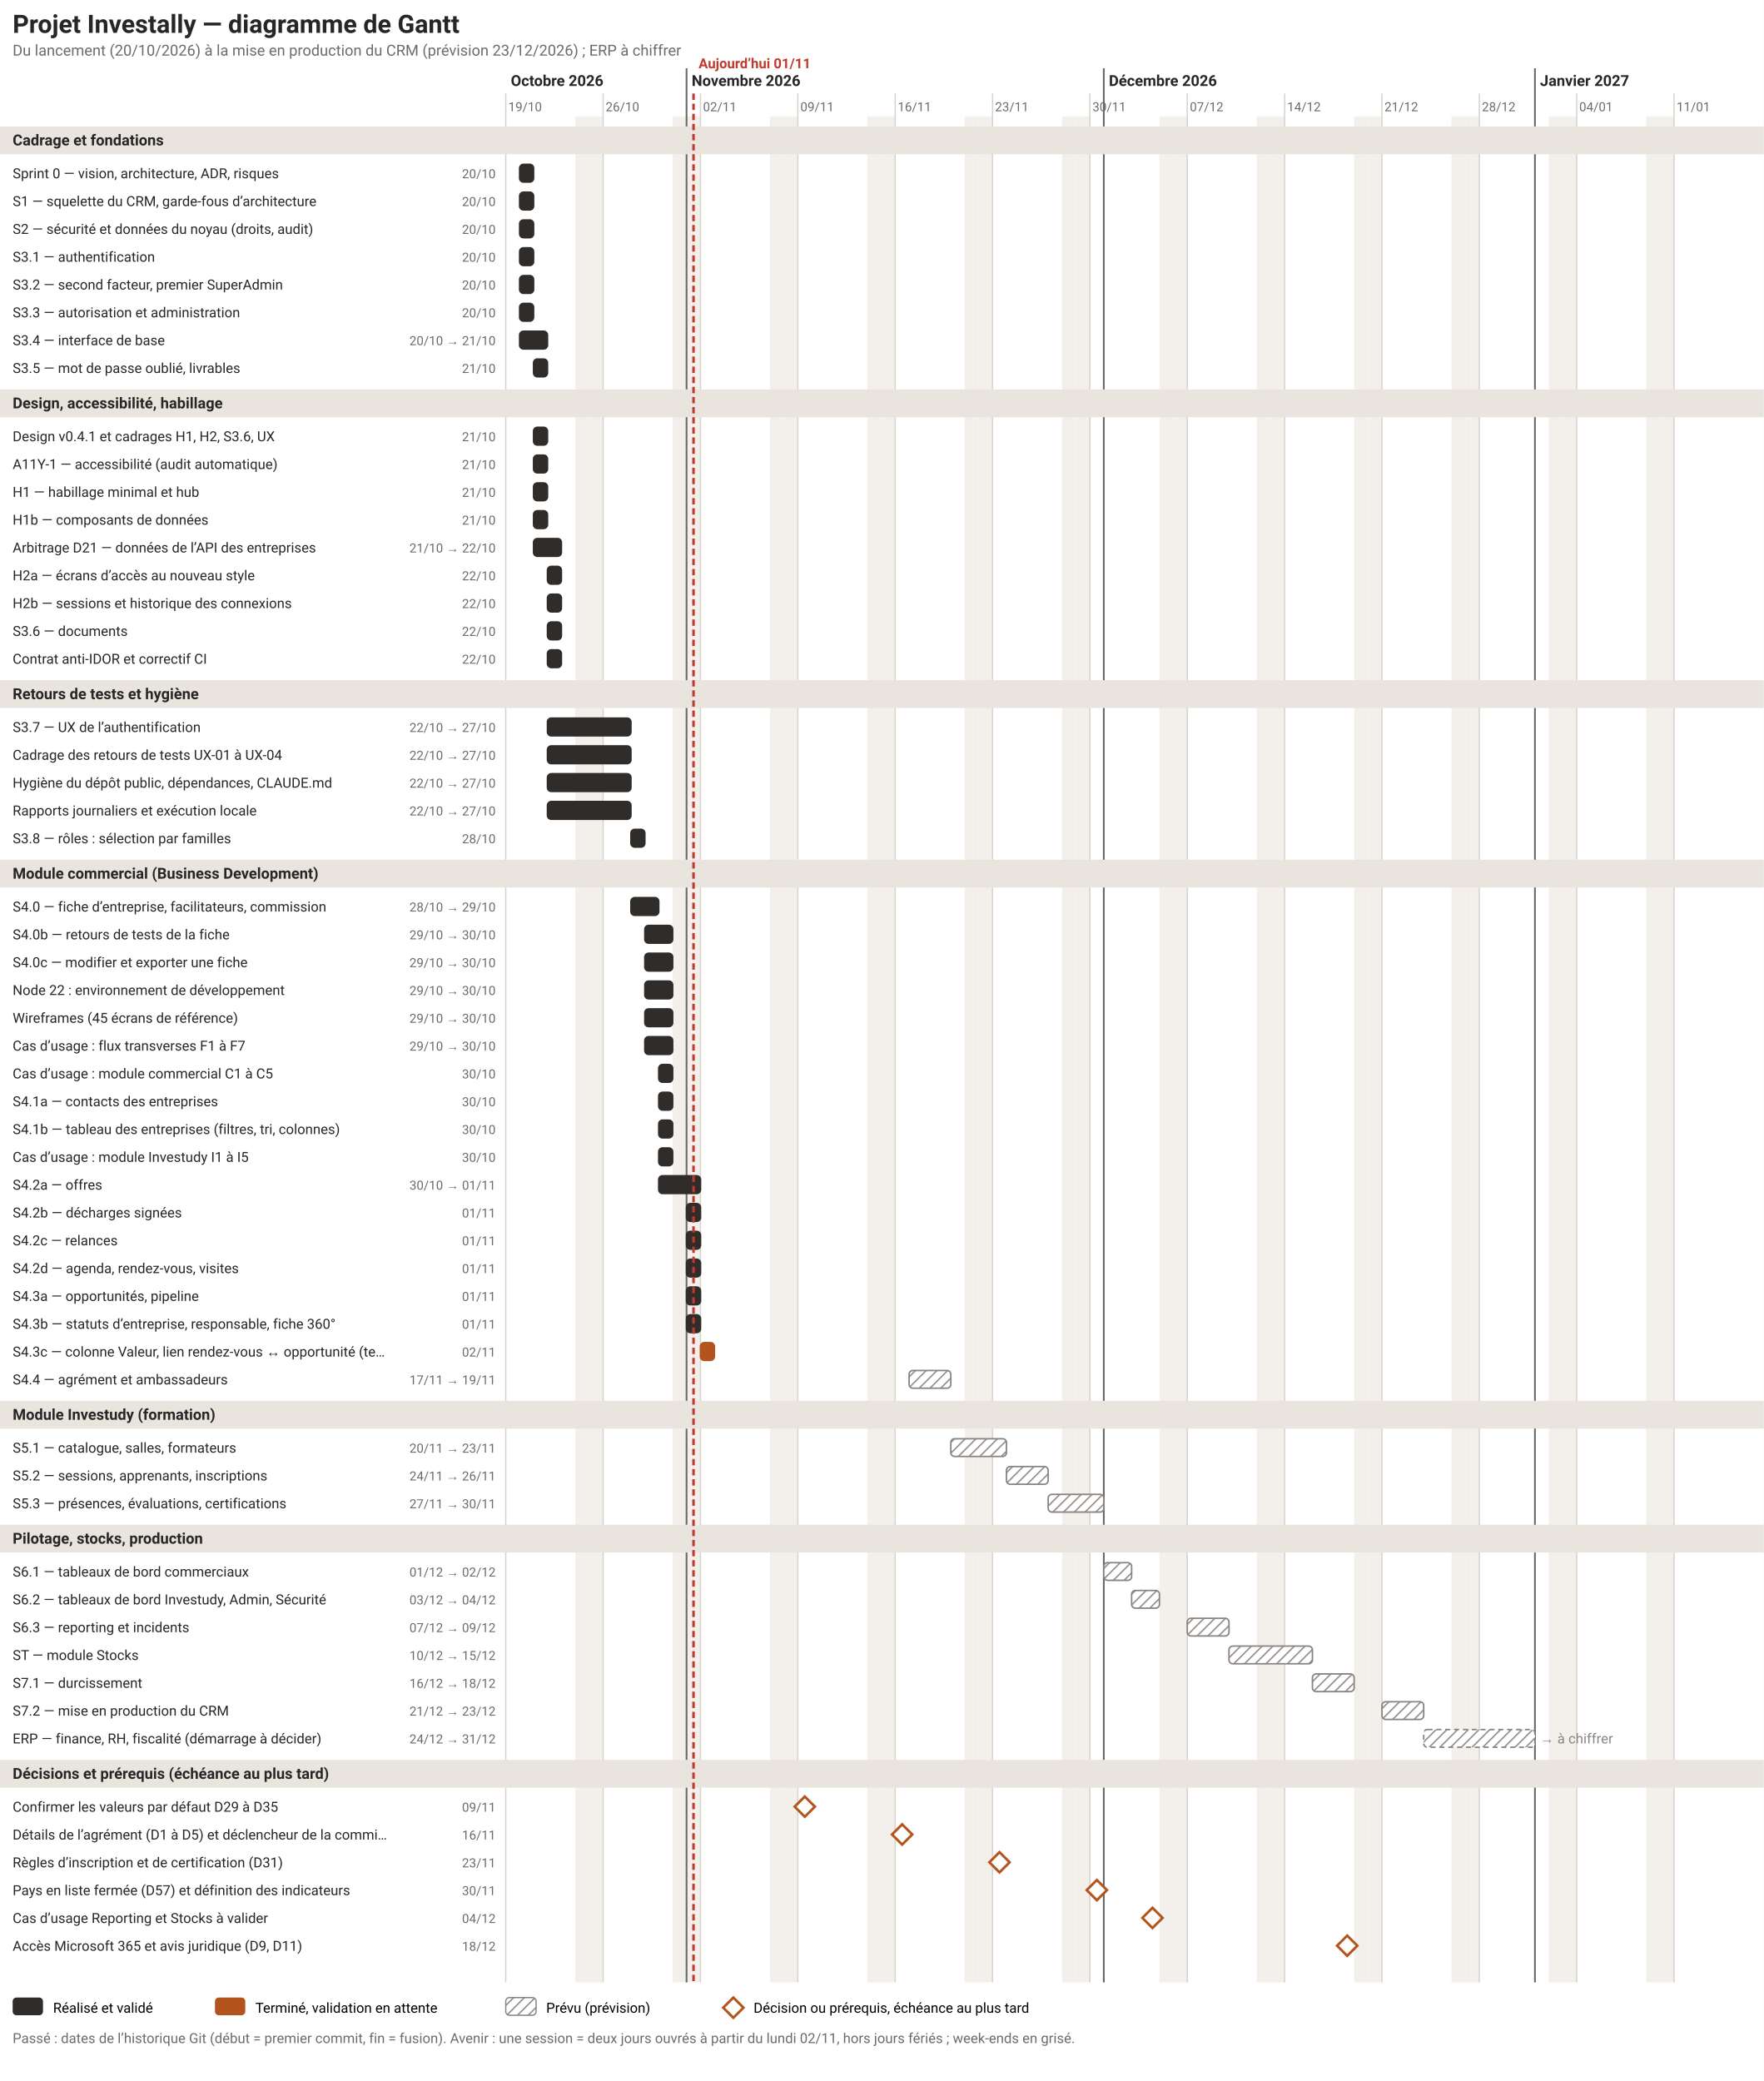
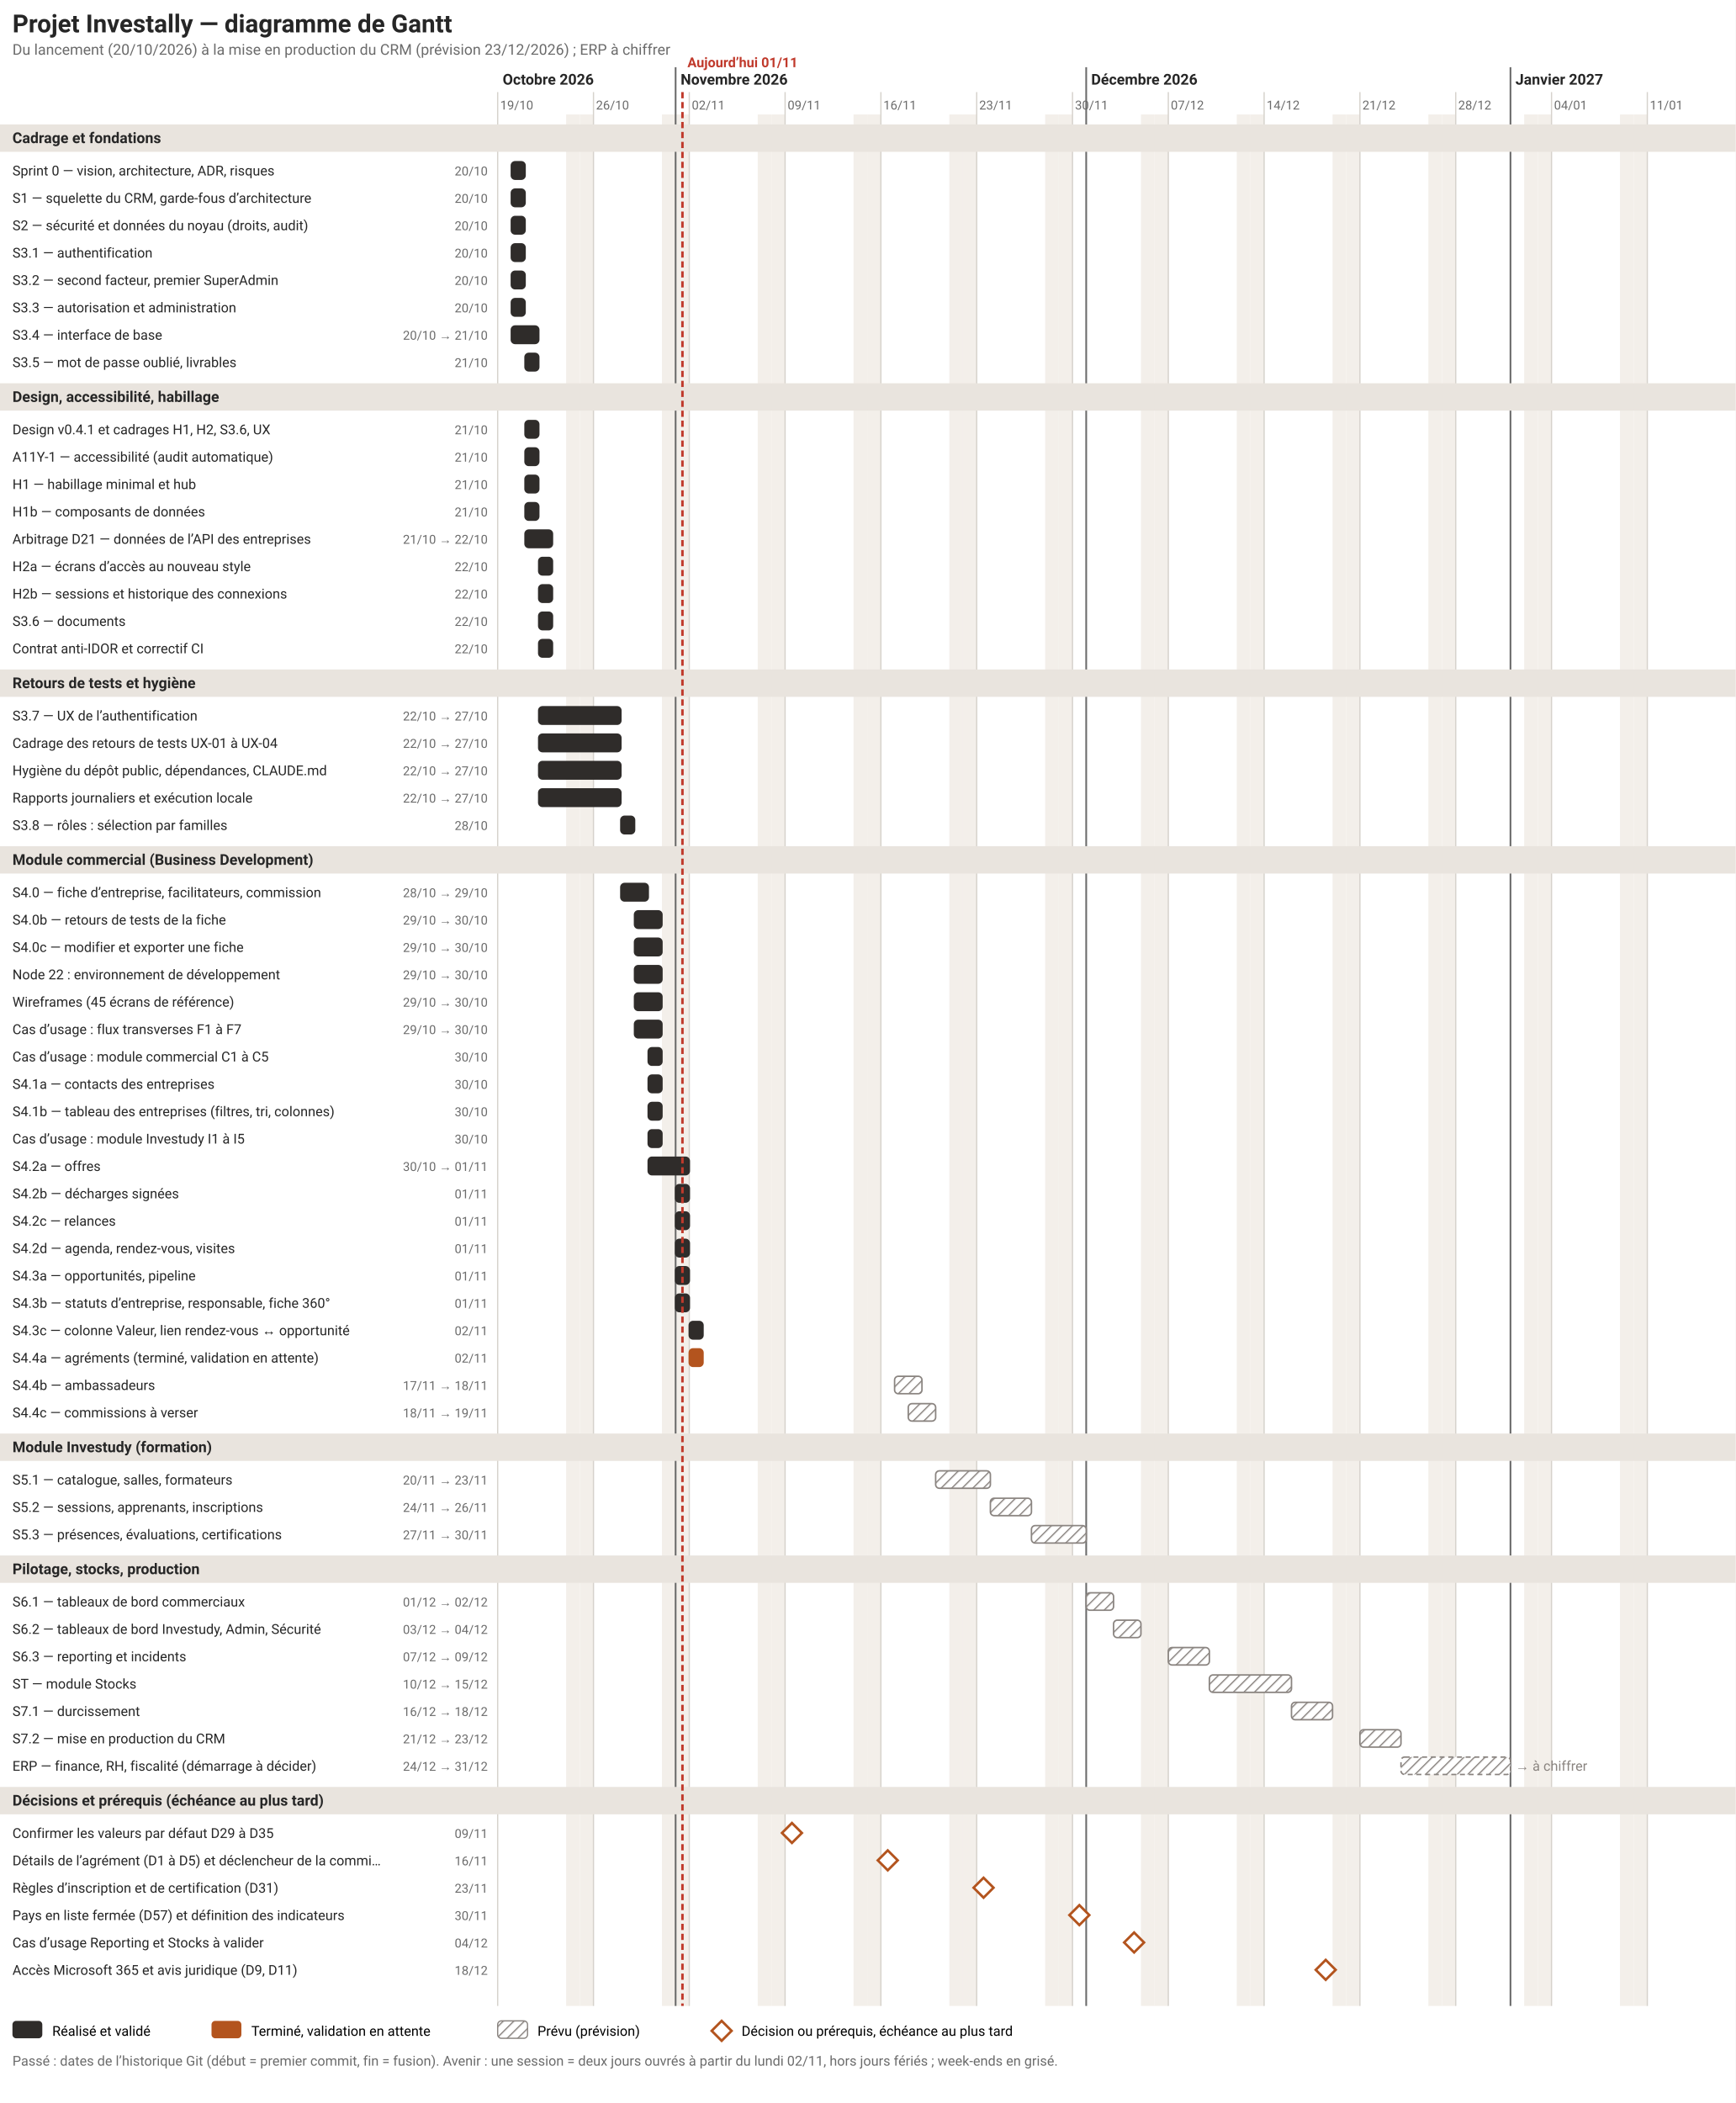
- <svg xmlns="http://www.w3.org/2000/svg" viewBox="0 0 1395 1646" width="1395" height="1646" font-family="system-ui, 'Segoe UI', Roboto, Arial, sans-serif" role="img" aria-label="Diagramme de Gantt du projet Investally, du 20 octobre 2026 à janvier 2027">
+ <svg xmlns="http://www.w3.org/2000/svg" viewBox="0 0 1395 1690" width="1395" height="1690" font-family="system-ui, 'Segoe UI', Roboto, Arial, sans-serif" role="img" aria-label="Diagramme de Gantt du projet Investally, du 20 octobre 2026 à janvier 2027">
  <defs>
    <pattern id="hatch" width="6" height="6" patternUnits="userSpaceOnUse" patternTransform="rotate(45)">
      <rect width="6" height="6" fill="#fff" />
      <line x1="0" y1="0" x2="0" y2="6" stroke="#8a8480" stroke-width="2" />
    </pattern>
  </defs>
-   <rect width="1395" height="1646" fill="#fff" />
+   <rect width="1395" height="1690" fill="#fff" />
  <text x="10" y="26" font-size="20" font-weight="700" fill="#262626">Projet Investally — diagramme de Gantt</text>
  <text x="10" y="44" font-size="12" fill="#6b6b6b">Du lancement (20/10/2026) à la mise en production du CRM (prévision 23/12/2026) ; ERP à chiffrer</text>
-   <line x1="400" y1="74" x2="400" y2="1568" stroke="#d6d2cc" stroke-width="1" />
+   <line x1="400" y1="74" x2="400" y2="1612" stroke="#d6d2cc" stroke-width="1" />
  <text x="402" y="88" font-size="10" fill="#6b6b6b">19/10</text>
-   <rect x="455" y="92" width="11" height="1476" fill="#f3efea" />
-   <rect x="466" y="92" width="11" height="1476" fill="#f3efea" />
-   <line x1="477" y1="74" x2="477" y2="1568" stroke="#d6d2cc" stroke-width="1" />
+   <rect x="455" y="92" width="11" height="1520" fill="#f3efea" />
+   <rect x="466" y="92" width="11" height="1520" fill="#f3efea" />
+   <line x1="477" y1="74" x2="477" y2="1612" stroke="#d6d2cc" stroke-width="1" />
  <text x="479" y="88" font-size="10" fill="#6b6b6b">26/10</text>
-   <rect x="532" y="92" width="11" height="1476" fill="#f3efea" />
-   <rect x="543" y="92" width="11" height="1476" fill="#f3efea" />
-   <line x1="554" y1="74" x2="554" y2="1568" stroke="#d6d2cc" stroke-width="1" />
+   <rect x="532" y="92" width="11" height="1520" fill="#f3efea" />
+   <rect x="543" y="92" width="11" height="1520" fill="#f3efea" />
+   <line x1="554" y1="74" x2="554" y2="1612" stroke="#d6d2cc" stroke-width="1" />
  <text x="556" y="88" font-size="10" fill="#6b6b6b">02/11</text>
-   <rect x="609" y="92" width="11" height="1476" fill="#f3efea" />
-   <rect x="620" y="92" width="11" height="1476" fill="#f3efea" />
-   <line x1="631" y1="74" x2="631" y2="1568" stroke="#d6d2cc" stroke-width="1" />
+   <rect x="609" y="92" width="11" height="1520" fill="#f3efea" />
+   <rect x="620" y="92" width="11" height="1520" fill="#f3efea" />
+   <line x1="631" y1="74" x2="631" y2="1612" stroke="#d6d2cc" stroke-width="1" />
  <text x="633" y="88" font-size="10" fill="#6b6b6b">09/11</text>
-   <rect x="686" y="92" width="11" height="1476" fill="#f3efea" />
-   <rect x="697" y="92" width="11" height="1476" fill="#f3efea" />
-   <line x1="708" y1="74" x2="708" y2="1568" stroke="#d6d2cc" stroke-width="1" />
+   <rect x="686" y="92" width="11" height="1520" fill="#f3efea" />
+   <rect x="697" y="92" width="11" height="1520" fill="#f3efea" />
+   <line x1="708" y1="74" x2="708" y2="1612" stroke="#d6d2cc" stroke-width="1" />
  <text x="710" y="88" font-size="10" fill="#6b6b6b">16/11</text>
-   <rect x="763" y="92" width="11" height="1476" fill="#f3efea" />
-   <rect x="774" y="92" width="11" height="1476" fill="#f3efea" />
-   <line x1="785" y1="74" x2="785" y2="1568" stroke="#d6d2cc" stroke-width="1" />
+   <rect x="763" y="92" width="11" height="1520" fill="#f3efea" />
+   <rect x="774" y="92" width="11" height="1520" fill="#f3efea" />
+   <line x1="785" y1="74" x2="785" y2="1612" stroke="#d6d2cc" stroke-width="1" />
  <text x="787" y="88" font-size="10" fill="#6b6b6b">23/11</text>
-   <rect x="840" y="92" width="11" height="1476" fill="#f3efea" />
-   <rect x="851" y="92" width="11" height="1476" fill="#f3efea" />
-   <line x1="862" y1="74" x2="862" y2="1568" stroke="#d6d2cc" stroke-width="1" />
+   <rect x="840" y="92" width="11" height="1520" fill="#f3efea" />
+   <rect x="851" y="92" width="11" height="1520" fill="#f3efea" />
+   <line x1="862" y1="74" x2="862" y2="1612" stroke="#d6d2cc" stroke-width="1" />
  <text x="864" y="88" font-size="10" fill="#6b6b6b">30/11</text>
-   <rect x="917" y="92" width="11" height="1476" fill="#f3efea" />
-   <rect x="928" y="92" width="11" height="1476" fill="#f3efea" />
-   <line x1="939" y1="74" x2="939" y2="1568" stroke="#d6d2cc" stroke-width="1" />
+   <rect x="917" y="92" width="11" height="1520" fill="#f3efea" />
+   <rect x="928" y="92" width="11" height="1520" fill="#f3efea" />
+   <line x1="939" y1="74" x2="939" y2="1612" stroke="#d6d2cc" stroke-width="1" />
  <text x="941" y="88" font-size="10" fill="#6b6b6b">07/12</text>
-   <rect x="994" y="92" width="11" height="1476" fill="#f3efea" />
-   <rect x="1005" y="92" width="11" height="1476" fill="#f3efea" />
-   <line x1="1016" y1="74" x2="1016" y2="1568" stroke="#d6d2cc" stroke-width="1" />
+   <rect x="994" y="92" width="11" height="1520" fill="#f3efea" />
+   <rect x="1005" y="92" width="11" height="1520" fill="#f3efea" />
+   <line x1="1016" y1="74" x2="1016" y2="1612" stroke="#d6d2cc" stroke-width="1" />
  <text x="1018" y="88" font-size="10" fill="#6b6b6b">14/12</text>
-   <rect x="1071" y="92" width="11" height="1476" fill="#f3efea" />
-   <rect x="1082" y="92" width="11" height="1476" fill="#f3efea" />
-   <line x1="1093" y1="74" x2="1093" y2="1568" stroke="#d6d2cc" stroke-width="1" />
+   <rect x="1071" y="92" width="11" height="1520" fill="#f3efea" />
+   <rect x="1082" y="92" width="11" height="1520" fill="#f3efea" />
+   <line x1="1093" y1="74" x2="1093" y2="1612" stroke="#d6d2cc" stroke-width="1" />
  <text x="1095" y="88" font-size="10" fill="#6b6b6b">21/12</text>
-   <rect x="1148" y="92" width="11" height="1476" fill="#f3efea" />
-   <rect x="1159" y="92" width="11" height="1476" fill="#f3efea" />
-   <line x1="1170" y1="74" x2="1170" y2="1568" stroke="#d6d2cc" stroke-width="1" />
+   <rect x="1148" y="92" width="11" height="1520" fill="#f3efea" />
+   <rect x="1159" y="92" width="11" height="1520" fill="#f3efea" />
+   <line x1="1170" y1="74" x2="1170" y2="1612" stroke="#d6d2cc" stroke-width="1" />
  <text x="1172" y="88" font-size="10" fill="#6b6b6b">28/12</text>
-   <rect x="1225" y="92" width="11" height="1476" fill="#f3efea" />
-   <rect x="1236" y="92" width="11" height="1476" fill="#f3efea" />
-   <line x1="1247" y1="74" x2="1247" y2="1568" stroke="#d6d2cc" stroke-width="1" />
+   <rect x="1225" y="92" width="11" height="1520" fill="#f3efea" />
+   <rect x="1236" y="92" width="11" height="1520" fill="#f3efea" />
+   <line x1="1247" y1="74" x2="1247" y2="1612" stroke="#d6d2cc" stroke-width="1" />
  <text x="1249" y="88" font-size="10" fill="#6b6b6b">04/01</text>
-   <rect x="1302" y="92" width="11" height="1476" fill="#f3efea" />
-   <rect x="1313" y="92" width="11" height="1476" fill="#f3efea" />
-   <line x1="1324" y1="74" x2="1324" y2="1568" stroke="#d6d2cc" stroke-width="1" />
+   <rect x="1302" y="92" width="11" height="1520" fill="#f3efea" />
+   <rect x="1313" y="92" width="11" height="1520" fill="#f3efea" />
+   <line x1="1324" y1="74" x2="1324" y2="1612" stroke="#d6d2cc" stroke-width="1" />
  <text x="1326" y="88" font-size="10" fill="#6b6b6b">11/01</text>
-   <line x1="543" y1="54" x2="543" y2="1568" stroke="#6b6b6b" stroke-width="1.4" />
-   <line x1="873" y1="54" x2="873" y2="1568" stroke="#6b6b6b" stroke-width="1.4" />
-   <line x1="1214" y1="54" x2="1214" y2="1568" stroke="#6b6b6b" stroke-width="1.4" />
+   <line x1="543" y1="54" x2="543" y2="1612" stroke="#6b6b6b" stroke-width="1.4" />
+   <line x1="873" y1="54" x2="873" y2="1612" stroke="#6b6b6b" stroke-width="1.4" />
+   <line x1="1214" y1="54" x2="1214" y2="1612" stroke="#6b6b6b" stroke-width="1.4" />
  <text x="404" y="68" font-size="12" font-weight="700" fill="#262626">Octobre 2026</text>
  <text x="547" y="68" font-size="12" font-weight="700" fill="#262626">Novembre 2026</text>
  <text x="877" y="68" font-size="12" font-weight="700" fill="#262626">Décembre 2026</text>
  <text x="1218" y="68" font-size="12" font-weight="700" fill="#262626">Janvier 2027</text>
  <rect x="0" y="100" width="1395" height="22" fill="#e9e4de" />
  <text x="10" y="115" font-size="12" font-weight="700" fill="#262626">Cadrage et fondations</text>
  <text x="10" y="141" font-size="11" fill="#262626">Sprint 0 — vision, architecture, ADR, risques</text>
  <text x="392" y="141" font-size="10" fill="#6b6b6b" text-anchor="end">20/10</text>
  <rect x="411" y="130" width="11" height="14" rx="3" fill="#2f2c2a" stroke="#2f2c2a" stroke-width="1.2" />
  <text x="10" y="163" font-size="11" fill="#262626">S1 — squelette du CRM, garde-fous d’architecture</text>
  <text x="392" y="163" font-size="10" fill="#6b6b6b" text-anchor="end">20/10</text>
  <rect x="411" y="152" width="11" height="14" rx="3" fill="#2f2c2a" stroke="#2f2c2a" stroke-width="1.2" />
  <text x="10" y="185" font-size="11" fill="#262626">S2 — sécurité et données du noyau (droits, audit)</text>
  <text x="392" y="185" font-size="10" fill="#6b6b6b" text-anchor="end">20/10</text>
  <rect x="411" y="174" width="11" height="14" rx="3" fill="#2f2c2a" stroke="#2f2c2a" stroke-width="1.2" />
  <text x="10" y="207" font-size="11" fill="#262626">S3.1 — authentification</text>
  <text x="392" y="207" font-size="10" fill="#6b6b6b" text-anchor="end">20/10</text>
  <rect x="411" y="196" width="11" height="14" rx="3" fill="#2f2c2a" stroke="#2f2c2a" stroke-width="1.2" />
  <text x="10" y="229" font-size="11" fill="#262626">S3.2 — second facteur, premier SuperAdmin</text>
  <text x="392" y="229" font-size="10" fill="#6b6b6b" text-anchor="end">20/10</text>
  <rect x="411" y="218" width="11" height="14" rx="3" fill="#2f2c2a" stroke="#2f2c2a" stroke-width="1.2" />
  <text x="10" y="251" font-size="11" fill="#262626">S3.3 — autorisation et administration</text>
  <text x="392" y="251" font-size="10" fill="#6b6b6b" text-anchor="end">20/10</text>
  <rect x="411" y="240" width="11" height="14" rx="3" fill="#2f2c2a" stroke="#2f2c2a" stroke-width="1.2" />
  <text x="10" y="273" font-size="11" fill="#262626">S3.4 — interface de base</text>
  <text x="392" y="273" font-size="10" fill="#6b6b6b" text-anchor="end">20/10 → 21/10</text>
  <rect x="411" y="262" width="22" height="14" rx="3" fill="#2f2c2a" stroke="#2f2c2a" stroke-width="1.2" />
  <text x="10" y="295" font-size="11" fill="#262626">S3.5 — mot de passe oublié, livrables</text>
  <text x="392" y="295" font-size="10" fill="#6b6b6b" text-anchor="end">21/10</text>
  <rect x="422" y="284" width="11" height="14" rx="3" fill="#2f2c2a" stroke="#2f2c2a" stroke-width="1.2" />
  <rect x="0" y="308" width="1395" height="22" fill="#e9e4de" />
  <text x="10" y="323" font-size="12" font-weight="700" fill="#262626">Design, accessibilité, habillage</text>
  <text x="10" y="349" font-size="11" fill="#262626">Design v0.4.1 et cadrages H1, H2, S3.6, UX</text>
  <text x="392" y="349" font-size="10" fill="#6b6b6b" text-anchor="end">21/10</text>
  <rect x="422" y="338" width="11" height="14" rx="3" fill="#2f2c2a" stroke="#2f2c2a" stroke-width="1.2" />
  <text x="10" y="371" font-size="11" fill="#262626">A11Y-1 — accessibilité (audit automatique)</text>
  <text x="392" y="371" font-size="10" fill="#6b6b6b" text-anchor="end">21/10</text>
  <rect x="422" y="360" width="11" height="14" rx="3" fill="#2f2c2a" stroke="#2f2c2a" stroke-width="1.2" />
  <text x="10" y="393" font-size="11" fill="#262626">H1 — habillage minimal et hub</text>
  <text x="392" y="393" font-size="10" fill="#6b6b6b" text-anchor="end">21/10</text>
  <rect x="422" y="382" width="11" height="14" rx="3" fill="#2f2c2a" stroke="#2f2c2a" stroke-width="1.2" />
  <text x="10" y="415" font-size="11" fill="#262626">H1b — composants de données</text>
  <text x="392" y="415" font-size="10" fill="#6b6b6b" text-anchor="end">21/10</text>
  <rect x="422" y="404" width="11" height="14" rx="3" fill="#2f2c2a" stroke="#2f2c2a" stroke-width="1.2" />
  <text x="10" y="437" font-size="11" fill="#262626">Arbitrage D21 — données de l’API des entreprises</text>
  <text x="392" y="437" font-size="10" fill="#6b6b6b" text-anchor="end">21/10 → 22/10</text>
  <rect x="422" y="426" width="22" height="14" rx="3" fill="#2f2c2a" stroke="#2f2c2a" stroke-width="1.2" />
  <text x="10" y="459" font-size="11" fill="#262626">H2a — écrans d’accès au nouveau style</text>
  <text x="392" y="459" font-size="10" fill="#6b6b6b" text-anchor="end">22/10</text>
  <rect x="433" y="448" width="11" height="14" rx="3" fill="#2f2c2a" stroke="#2f2c2a" stroke-width="1.2" />
  <text x="10" y="481" font-size="11" fill="#262626">H2b — sessions et historique des connexions</text>
  <text x="392" y="481" font-size="10" fill="#6b6b6b" text-anchor="end">22/10</text>
  <rect x="433" y="470" width="11" height="14" rx="3" fill="#2f2c2a" stroke="#2f2c2a" stroke-width="1.2" />
  <text x="10" y="503" font-size="11" fill="#262626">S3.6 — documents</text>
  <text x="392" y="503" font-size="10" fill="#6b6b6b" text-anchor="end">22/10</text>
  <rect x="433" y="492" width="11" height="14" rx="3" fill="#2f2c2a" stroke="#2f2c2a" stroke-width="1.2" />
  <text x="10" y="525" font-size="11" fill="#262626">Contrat anti-IDOR et correctif CI</text>
  <text x="392" y="525" font-size="10" fill="#6b6b6b" text-anchor="end">22/10</text>
  <rect x="433" y="514" width="11" height="14" rx="3" fill="#2f2c2a" stroke="#2f2c2a" stroke-width="1.2" />
  <rect x="0" y="538" width="1395" height="22" fill="#e9e4de" />
  <text x="10" y="553" font-size="12" font-weight="700" fill="#262626">Retours de tests et hygiène</text>
  <text x="10" y="579" font-size="11" fill="#262626">S3.7 — UX de l’authentification</text>
  <text x="392" y="579" font-size="10" fill="#6b6b6b" text-anchor="end">22/10 → 27/10</text>
  <rect x="433" y="568" width="66" height="14" rx="3" fill="#2f2c2a" stroke="#2f2c2a" stroke-width="1.2" />
  <text x="10" y="601" font-size="11" fill="#262626">Cadrage des retours de tests UX-01 à UX-04</text>
  <text x="392" y="601" font-size="10" fill="#6b6b6b" text-anchor="end">22/10 → 27/10</text>
  <rect x="433" y="590" width="66" height="14" rx="3" fill="#2f2c2a" stroke="#2f2c2a" stroke-width="1.2" />
  <text x="10" y="623" font-size="11" fill="#262626">Hygiène du dépôt public, dépendances, CLAUDE.md</text>
  <text x="392" y="623" font-size="10" fill="#6b6b6b" text-anchor="end">22/10 → 27/10</text>
  <rect x="433" y="612" width="66" height="14" rx="3" fill="#2f2c2a" stroke="#2f2c2a" stroke-width="1.2" />
  <text x="10" y="645" font-size="11" fill="#262626">Rapports journaliers et exécution locale</text>
  <text x="392" y="645" font-size="10" fill="#6b6b6b" text-anchor="end">22/10 → 27/10</text>
  <rect x="433" y="634" width="66" height="14" rx="3" fill="#2f2c2a" stroke="#2f2c2a" stroke-width="1.2" />
  <text x="10" y="667" font-size="11" fill="#262626">S3.8 — rôles : sélection par familles</text>
  <text x="392" y="667" font-size="10" fill="#6b6b6b" text-anchor="end">28/10</text>
  <rect x="499" y="656" width="11" height="14" rx="3" fill="#2f2c2a" stroke="#2f2c2a" stroke-width="1.2" />
  <rect x="0" y="680" width="1395" height="22" fill="#e9e4de" />
  <text x="10" y="695" font-size="12" font-weight="700" fill="#262626">Module commercial (Business Development)</text>
  <text x="10" y="721" font-size="11" fill="#262626">S4.0 — fiche d’entreprise, facilitateurs, commission</text>
  <text x="392" y="721" font-size="10" fill="#6b6b6b" text-anchor="end">28/10 → 29/10</text>
  <rect x="499" y="710" width="22" height="14" rx="3" fill="#2f2c2a" stroke="#2f2c2a" stroke-width="1.2" />
  <text x="10" y="743" font-size="11" fill="#262626">S4.0b — retours de tests de la fiche</text>
  <text x="392" y="743" font-size="10" fill="#6b6b6b" text-anchor="end">29/10 → 30/10</text>
  <rect x="510" y="732" width="22" height="14" rx="3" fill="#2f2c2a" stroke="#2f2c2a" stroke-width="1.2" />
  <text x="10" y="765" font-size="11" fill="#262626">S4.0c — modifier et exporter une fiche</text>
  <text x="392" y="765" font-size="10" fill="#6b6b6b" text-anchor="end">29/10 → 30/10</text>
  <rect x="510" y="754" width="22" height="14" rx="3" fill="#2f2c2a" stroke="#2f2c2a" stroke-width="1.2" />
  <text x="10" y="787" font-size="11" fill="#262626">Node 22 : environnement de développement</text>
  <text x="392" y="787" font-size="10" fill="#6b6b6b" text-anchor="end">29/10 → 30/10</text>
  <rect x="510" y="776" width="22" height="14" rx="3" fill="#2f2c2a" stroke="#2f2c2a" stroke-width="1.2" />
  <text x="10" y="809" font-size="11" fill="#262626">Wireframes (45 écrans de référence)</text>
  <text x="392" y="809" font-size="10" fill="#6b6b6b" text-anchor="end">29/10 → 30/10</text>
  <rect x="510" y="798" width="22" height="14" rx="3" fill="#2f2c2a" stroke="#2f2c2a" stroke-width="1.2" />
  <text x="10" y="831" font-size="11" fill="#262626">Cas d’usage : flux transverses F1 à F7</text>
  <text x="392" y="831" font-size="10" fill="#6b6b6b" text-anchor="end">29/10 → 30/10</text>
  <rect x="510" y="820" width="22" height="14" rx="3" fill="#2f2c2a" stroke="#2f2c2a" stroke-width="1.2" />
  <text x="10" y="853" font-size="11" fill="#262626">Cas d’usage : module commercial C1 à C5</text>
  <text x="392" y="853" font-size="10" fill="#6b6b6b" text-anchor="end">30/10</text>
  <rect x="521" y="842" width="11" height="14" rx="3" fill="#2f2c2a" stroke="#2f2c2a" stroke-width="1.2" />
  <text x="10" y="875" font-size="11" fill="#262626">S4.1a — contacts des entreprises</text>
  <text x="392" y="875" font-size="10" fill="#6b6b6b" text-anchor="end">30/10</text>
  <rect x="521" y="864" width="11" height="14" rx="3" fill="#2f2c2a" stroke="#2f2c2a" stroke-width="1.2" />
  <text x="10" y="897" font-size="11" fill="#262626">S4.1b — tableau des entreprises (filtres, tri, colonnes)</text>
  <text x="392" y="897" font-size="10" fill="#6b6b6b" text-anchor="end">30/10</text>
  <rect x="521" y="886" width="11" height="14" rx="3" fill="#2f2c2a" stroke="#2f2c2a" stroke-width="1.2" />
  <text x="10" y="919" font-size="11" fill="#262626">Cas d’usage : module Investudy I1 à I5</text>
  <text x="392" y="919" font-size="10" fill="#6b6b6b" text-anchor="end">30/10</text>
  <rect x="521" y="908" width="11" height="14" rx="3" fill="#2f2c2a" stroke="#2f2c2a" stroke-width="1.2" />
  <text x="10" y="941" font-size="11" fill="#262626">S4.2a — offres</text>
  <text x="392" y="941" font-size="10" fill="#6b6b6b" text-anchor="end">30/10 → 01/11</text>
  <rect x="521" y="930" width="33" height="14" rx="3" fill="#2f2c2a" stroke="#2f2c2a" stroke-width="1.2" />
  <text x="10" y="963" font-size="11" fill="#262626">S4.2b — décharges signées</text>
  <text x="392" y="963" font-size="10" fill="#6b6b6b" text-anchor="end">01/11</text>
  <rect x="543" y="952" width="11" height="14" rx="3" fill="#2f2c2a" stroke="#2f2c2a" stroke-width="1.2" />
  <text x="10" y="985" font-size="11" fill="#262626">S4.2c — relances</text>
  <text x="392" y="985" font-size="10" fill="#6b6b6b" text-anchor="end">01/11</text>
  <rect x="543" y="974" width="11" height="14" rx="3" fill="#2f2c2a" stroke="#2f2c2a" stroke-width="1.2" />
  <text x="10" y="1007" font-size="11" fill="#262626">S4.2d — agenda, rendez-vous, visites</text>
  <text x="392" y="1007" font-size="10" fill="#6b6b6b" text-anchor="end">01/11</text>
  <rect x="543" y="996" width="11" height="14" rx="3" fill="#2f2c2a" stroke="#2f2c2a" stroke-width="1.2" />
  <text x="10" y="1029" font-size="11" fill="#262626">S4.3a — opportunités, pipeline</text>
  <text x="392" y="1029" font-size="10" fill="#6b6b6b" text-anchor="end">01/11</text>
  <rect x="543" y="1018" width="11" height="14" rx="3" fill="#2f2c2a" stroke="#2f2c2a" stroke-width="1.2" />
  <text x="10" y="1051" font-size="11" fill="#262626">S4.3b — statuts d’entreprise, responsable, fiche 360°</text>
  <text x="392" y="1051" font-size="10" fill="#6b6b6b" text-anchor="end">01/11</text>
  <rect x="543" y="1040" width="11" height="14" rx="3" fill="#2f2c2a" stroke="#2f2c2a" stroke-width="1.2" />
-   <text x="10" y="1073" font-size="11" fill="#262626">S4.3c — colonne Valeur, lien rendez-vous ↔ opportunité (te…</text>
+   <text x="10" y="1073" font-size="11" fill="#262626">S4.3c — colonne Valeur, lien rendez-vous ↔ opportunité</text>
  <text x="392" y="1073" font-size="10" fill="#6b6b6b" text-anchor="end">02/11</text>
-   <rect x="554" y="1062" width="11" height="14" rx="3" fill="#b3541e" stroke="#b3541e" stroke-width="1.2" />
-   <text x="10" y="1095" font-size="11" fill="#262626">S4.4 — agrément et ambassadeurs</text>
-   <text x="392" y="1095" font-size="10" fill="#6b6b6b" text-anchor="end">17/11 → 19/11</text>
-   <rect x="719" y="1084" width="33" height="14" rx="3" fill="url(#hatch)" stroke="#8a8480" stroke-width="1.2" />
-   <rect x="0" y="1108" width="1395" height="22" fill="#e9e4de" />
-   <text x="10" y="1123" font-size="12" font-weight="700" fill="#262626">Module Investudy (formation)</text>
-   <text x="10" y="1149" font-size="11" fill="#262626">S5.1 — catalogue, salles, formateurs</text>
-   <text x="392" y="1149" font-size="10" fill="#6b6b6b" text-anchor="end">20/11 → 23/11</text>
-   <rect x="752" y="1138" width="44" height="14" rx="3" fill="url(#hatch)" stroke="#8a8480" stroke-width="1.2" />
-   <text x="10" y="1171" font-size="11" fill="#262626">S5.2 — sessions, apprenants, inscriptions</text>
-   <text x="392" y="1171" font-size="10" fill="#6b6b6b" text-anchor="end">24/11 → 26/11</text>
-   <rect x="796" y="1160" width="33" height="14" rx="3" fill="url(#hatch)" stroke="#8a8480" stroke-width="1.2" />
-   <text x="10" y="1193" font-size="11" fill="#262626">S5.3 — présences, évaluations, certifications</text>
-   <text x="392" y="1193" font-size="10" fill="#6b6b6b" text-anchor="end">27/11 → 30/11</text>
-   <rect x="829" y="1182" width="44" height="14" rx="3" fill="url(#hatch)" stroke="#8a8480" stroke-width="1.2" />
-   <rect x="0" y="1206" width="1395" height="22" fill="#e9e4de" />
-   <text x="10" y="1221" font-size="12" font-weight="700" fill="#262626">Pilotage, stocks, production</text>
-   <text x="10" y="1247" font-size="11" fill="#262626">S6.1 — tableaux de bord commerciaux</text>
-   <text x="392" y="1247" font-size="10" fill="#6b6b6b" text-anchor="end">01/12 → 02/12</text>
-   <rect x="873" y="1236" width="22" height="14" rx="3" fill="url(#hatch)" stroke="#8a8480" stroke-width="1.2" />
-   <text x="10" y="1269" font-size="11" fill="#262626">S6.2 — tableaux de bord Investudy, Admin, Sécurité</text>
-   <text x="392" y="1269" font-size="10" fill="#6b6b6b" text-anchor="end">03/12 → 04/12</text>
-   <rect x="895" y="1258" width="22" height="14" rx="3" fill="url(#hatch)" stroke="#8a8480" stroke-width="1.2" />
-   <text x="10" y="1291" font-size="11" fill="#262626">S6.3 — reporting et incidents</text>
-   <text x="392" y="1291" font-size="10" fill="#6b6b6b" text-anchor="end">07/12 → 09/12</text>
-   <rect x="939" y="1280" width="33" height="14" rx="3" fill="url(#hatch)" stroke="#8a8480" stroke-width="1.2" />
-   <text x="10" y="1313" font-size="11" fill="#262626">ST — module Stocks</text>
-   <text x="392" y="1313" font-size="10" fill="#6b6b6b" text-anchor="end">10/12 → 15/12</text>
-   <rect x="972" y="1302" width="66" height="14" rx="3" fill="url(#hatch)" stroke="#8a8480" stroke-width="1.2" />
-   <text x="10" y="1335" font-size="11" fill="#262626">S7.1 — durcissement</text>
-   <text x="392" y="1335" font-size="10" fill="#6b6b6b" text-anchor="end">16/12 → 18/12</text>
-   <rect x="1038" y="1324" width="33" height="14" rx="3" fill="url(#hatch)" stroke="#8a8480" stroke-width="1.2" />
-   <text x="10" y="1357" font-size="11" fill="#262626">S7.2 — mise en production du CRM</text>
-   <text x="392" y="1357" font-size="10" fill="#6b6b6b" text-anchor="end">21/12 → 23/12</text>
-   <rect x="1093" y="1346" width="33" height="14" rx="3" fill="url(#hatch)" stroke="#8a8480" stroke-width="1.2" />
-   <text x="10" y="1379" font-size="11" fill="#262626">ERP — finance, RH, fiscalité (démarrage à décider)</text>
-   <text x="392" y="1379" font-size="10" fill="#6b6b6b" text-anchor="end">24/12 → 31/12</text>
-   <rect x="1126" y="1368" width="88" height="14" rx="3" fill="url(#hatch)" stroke="#8a8480" stroke-width="1.2" stroke-dasharray="4 3" />
-   <text x="1218" y="1379" font-size="11" fill="#8a8480">→ à chiffrer</text>
-   <rect x="0" y="1392" width="1395" height="22" fill="#e9e4de" />
-   <text x="10" y="1407" font-size="12" font-weight="700" fill="#262626">Décisions et prérequis (échéance au plus tard)</text>
-   <text x="10" y="1433" font-size="11" fill="#262626">Confirmer les valeurs par défaut D29 à D35</text>
-   <text x="392" y="1433" font-size="10" fill="#6b6b6b" text-anchor="end">09/11</text>
-   <polygon points="636.5,1421 644.5,1429 636.5,1437 628.5,1429" fill="#fff" stroke="#b3541e" stroke-width="2" />
-   <text x="10" y="1455" font-size="11" fill="#262626">Détails de l’agrément (D1 à D5) et déclencheur de la commi…</text>
-   <text x="392" y="1455" font-size="10" fill="#6b6b6b" text-anchor="end">16/11</text>
-   <polygon points="713.5,1443 721.5,1451 713.5,1459 705.5,1451" fill="#fff" stroke="#b3541e" stroke-width="2" />
-   <text x="10" y="1477" font-size="11" fill="#262626">Règles d’inscription et de certification (D31)</text>
-   <text x="392" y="1477" font-size="10" fill="#6b6b6b" text-anchor="end">23/11</text>
-   <polygon points="790.5,1465 798.5,1473 790.5,1481 782.5,1473" fill="#fff" stroke="#b3541e" stroke-width="2" />
-   <text x="10" y="1499" font-size="11" fill="#262626">Pays en liste fermée (D57) et définition des indicateurs</text>
-   <text x="392" y="1499" font-size="10" fill="#6b6b6b" text-anchor="end">30/11</text>
-   <polygon points="867.5,1487 875.5,1495 867.5,1503 859.5,1495" fill="#fff" stroke="#b3541e" stroke-width="2" />
-   <text x="10" y="1521" font-size="11" fill="#262626">Cas d’usage Reporting et Stocks à valider</text>
-   <text x="392" y="1521" font-size="10" fill="#6b6b6b" text-anchor="end">04/12</text>
-   <polygon points="911.5,1509 919.5,1517 911.5,1525 903.5,1517" fill="#fff" stroke="#b3541e" stroke-width="2" />
-   <text x="10" y="1543" font-size="11" fill="#262626">Accès Microsoft 365 et avis juridique (D9, D11)</text>
-   <text x="392" y="1543" font-size="10" fill="#6b6b6b" text-anchor="end">18/12</text>
-   <polygon points="1065.5,1531 1073.5,1539 1065.5,1547 1057.5,1539" fill="#fff" stroke="#b3541e" stroke-width="2" />
-   <line x1="548.5" y1="74" x2="548.5" y2="1568" stroke="#c0392b" stroke-width="2" stroke-dasharray="5 3" />
+   <rect x="554" y="1062" width="11" height="14" rx="3" fill="#2f2c2a" stroke="#2f2c2a" stroke-width="1.2" />
+   <text x="10" y="1095" font-size="11" fill="#262626">S4.4a — agréments (terminé, validation en attente)</text>
+   <text x="392" y="1095" font-size="10" fill="#6b6b6b" text-anchor="end">02/11</text>
+   <rect x="554" y="1084" width="11" height="14" rx="3" fill="#b3541e" stroke="#b3541e" stroke-width="1.2" />
+   <text x="10" y="1117" font-size="11" fill="#262626">S4.4b — ambassadeurs</text>
+   <text x="392" y="1117" font-size="10" fill="#6b6b6b" text-anchor="end">17/11 → 18/11</text>
+   <rect x="719" y="1106" width="22" height="14" rx="3" fill="url(#hatch)" stroke="#8a8480" stroke-width="1.2" />
+   <text x="10" y="1139" font-size="11" fill="#262626">S4.4c — commissions à verser</text>
+   <text x="392" y="1139" font-size="10" fill="#6b6b6b" text-anchor="end">18/11 → 19/11</text>
+   <rect x="730" y="1128" width="22" height="14" rx="3" fill="url(#hatch)" stroke="#8a8480" stroke-width="1.2" />
+   <rect x="0" y="1152" width="1395" height="22" fill="#e9e4de" />
+   <text x="10" y="1167" font-size="12" font-weight="700" fill="#262626">Module Investudy (formation)</text>
+   <text x="10" y="1193" font-size="11" fill="#262626">S5.1 — catalogue, salles, formateurs</text>
+   <text x="392" y="1193" font-size="10" fill="#6b6b6b" text-anchor="end">20/11 → 23/11</text>
+   <rect x="752" y="1182" width="44" height="14" rx="3" fill="url(#hatch)" stroke="#8a8480" stroke-width="1.2" />
+   <text x="10" y="1215" font-size="11" fill="#262626">S5.2 — sessions, apprenants, inscriptions</text>
+   <text x="392" y="1215" font-size="10" fill="#6b6b6b" text-anchor="end">24/11 → 26/11</text>
+   <rect x="796" y="1204" width="33" height="14" rx="3" fill="url(#hatch)" stroke="#8a8480" stroke-width="1.2" />
+   <text x="10" y="1237" font-size="11" fill="#262626">S5.3 — présences, évaluations, certifications</text>
+   <text x="392" y="1237" font-size="10" fill="#6b6b6b" text-anchor="end">27/11 → 30/11</text>
+   <rect x="829" y="1226" width="44" height="14" rx="3" fill="url(#hatch)" stroke="#8a8480" stroke-width="1.2" />
+   <rect x="0" y="1250" width="1395" height="22" fill="#e9e4de" />
+   <text x="10" y="1265" font-size="12" font-weight="700" fill="#262626">Pilotage, stocks, production</text>
+   <text x="10" y="1291" font-size="11" fill="#262626">S6.1 — tableaux de bord commerciaux</text>
+   <text x="392" y="1291" font-size="10" fill="#6b6b6b" text-anchor="end">01/12 → 02/12</text>
+   <rect x="873" y="1280" width="22" height="14" rx="3" fill="url(#hatch)" stroke="#8a8480" stroke-width="1.2" />
+   <text x="10" y="1313" font-size="11" fill="#262626">S6.2 — tableaux de bord Investudy, Admin, Sécurité</text>
+   <text x="392" y="1313" font-size="10" fill="#6b6b6b" text-anchor="end">03/12 → 04/12</text>
+   <rect x="895" y="1302" width="22" height="14" rx="3" fill="url(#hatch)" stroke="#8a8480" stroke-width="1.2" />
+   <text x="10" y="1335" font-size="11" fill="#262626">S6.3 — reporting et incidents</text>
+   <text x="392" y="1335" font-size="10" fill="#6b6b6b" text-anchor="end">07/12 → 09/12</text>
+   <rect x="939" y="1324" width="33" height="14" rx="3" fill="url(#hatch)" stroke="#8a8480" stroke-width="1.2" />
+   <text x="10" y="1357" font-size="11" fill="#262626">ST — module Stocks</text>
+   <text x="392" y="1357" font-size="10" fill="#6b6b6b" text-anchor="end">10/12 → 15/12</text>
+   <rect x="972" y="1346" width="66" height="14" rx="3" fill="url(#hatch)" stroke="#8a8480" stroke-width="1.2" />
+   <text x="10" y="1379" font-size="11" fill="#262626">S7.1 — durcissement</text>
+   <text x="392" y="1379" font-size="10" fill="#6b6b6b" text-anchor="end">16/12 → 18/12</text>
+   <rect x="1038" y="1368" width="33" height="14" rx="3" fill="url(#hatch)" stroke="#8a8480" stroke-width="1.2" />
+   <text x="10" y="1401" font-size="11" fill="#262626">S7.2 — mise en production du CRM</text>
+   <text x="392" y="1401" font-size="10" fill="#6b6b6b" text-anchor="end">21/12 → 23/12</text>
+   <rect x="1093" y="1390" width="33" height="14" rx="3" fill="url(#hatch)" stroke="#8a8480" stroke-width="1.2" />
+   <text x="10" y="1423" font-size="11" fill="#262626">ERP — finance, RH, fiscalité (démarrage à décider)</text>
+   <text x="392" y="1423" font-size="10" fill="#6b6b6b" text-anchor="end">24/12 → 31/12</text>
+   <rect x="1126" y="1412" width="88" height="14" rx="3" fill="url(#hatch)" stroke="#8a8480" stroke-width="1.2" stroke-dasharray="4 3" />
+   <text x="1218" y="1423" font-size="11" fill="#8a8480">→ à chiffrer</text>
+   <rect x="0" y="1436" width="1395" height="22" fill="#e9e4de" />
+   <text x="10" y="1451" font-size="12" font-weight="700" fill="#262626">Décisions et prérequis (échéance au plus tard)</text>
+   <text x="10" y="1477" font-size="11" fill="#262626">Confirmer les valeurs par défaut D29 à D35</text>
+   <text x="392" y="1477" font-size="10" fill="#6b6b6b" text-anchor="end">09/11</text>
+   <polygon points="636.5,1465 644.5,1473 636.5,1481 628.5,1473" fill="#fff" stroke="#b3541e" stroke-width="2" />
+   <text x="10" y="1499" font-size="11" fill="#262626">Détails de l’agrément (D1 à D5) et déclencheur de la commi…</text>
+   <text x="392" y="1499" font-size="10" fill="#6b6b6b" text-anchor="end">16/11</text>
+   <polygon points="713.5,1487 721.5,1495 713.5,1503 705.5,1495" fill="#fff" stroke="#b3541e" stroke-width="2" />
+   <text x="10" y="1521" font-size="11" fill="#262626">Règles d’inscription et de certification (D31)</text>
+   <text x="392" y="1521" font-size="10" fill="#6b6b6b" text-anchor="end">23/11</text>
+   <polygon points="790.5,1509 798.5,1517 790.5,1525 782.5,1517" fill="#fff" stroke="#b3541e" stroke-width="2" />
+   <text x="10" y="1543" font-size="11" fill="#262626">Pays en liste fermée (D57) et définition des indicateurs</text>
+   <text x="392" y="1543" font-size="10" fill="#6b6b6b" text-anchor="end">30/11</text>
+   <polygon points="867.5,1531 875.5,1539 867.5,1547 859.5,1539" fill="#fff" stroke="#b3541e" stroke-width="2" />
+   <text x="10" y="1565" font-size="11" fill="#262626">Cas d’usage Reporting et Stocks à valider</text>
+   <text x="392" y="1565" font-size="10" fill="#6b6b6b" text-anchor="end">04/12</text>
+   <polygon points="911.5,1553 919.5,1561 911.5,1569 903.5,1561" fill="#fff" stroke="#b3541e" stroke-width="2" />
+   <text x="10" y="1587" font-size="11" fill="#262626">Accès Microsoft 365 et avis juridique (D9, D11)</text>
+   <text x="392" y="1587" font-size="10" fill="#6b6b6b" text-anchor="end">18/12</text>
+   <polygon points="1065.5,1575 1073.5,1583 1065.5,1591 1057.5,1583" fill="#fff" stroke="#b3541e" stroke-width="2" />
+   <line x1="548.5" y1="74" x2="548.5" y2="1612" stroke="#c0392b" stroke-width="2" stroke-dasharray="5 3" />
  <text x="552.5" y="54" font-size="11" font-weight="700" fill="#c0392b">Aujourd’hui 01/11</text>
-   <rect x="10" y="1580" width="24" height="14" rx="3" fill="#2f2c2a" />
-   <text x="42" y="1592" font-size="11">Réalisé et validé</text>
-   <rect x="170" y="1580" width="24" height="14" rx="3" fill="#b3541e" />
-   <text x="202" y="1592" font-size="11">Terminé, validation en attente</text>
-   <rect x="400" y="1580" width="24" height="14" rx="3" fill="url(#hatch)" stroke="#8a8480" />
-   <text x="432" y="1592" font-size="11">Prévu (prévision)</text>
-   <polygon points="580,1580 588,1588 580,1596 572,1588" fill="#fff" stroke="#b3541e" stroke-width="2" />
-   <text x="596" y="1592" font-size="11">Décision ou prérequis, échéance au plus tard</text>
-   <text x="10" y="1616" font-size="11" fill="#6b6b6b">Passé : dates de l’historique Git (début = premier commit, fin = fusion). Avenir : une session = deux jours ouvrés à partir du lundi 02/11, hors jours fériés ; week-ends en grisé.</text>
+   <rect x="10" y="1624" width="24" height="14" rx="3" fill="#2f2c2a" />
+   <text x="42" y="1636" font-size="11">Réalisé et validé</text>
+   <rect x="170" y="1624" width="24" height="14" rx="3" fill="#b3541e" />
+   <text x="202" y="1636" font-size="11">Terminé, validation en attente</text>
+   <rect x="400" y="1624" width="24" height="14" rx="3" fill="url(#hatch)" stroke="#8a8480" />
+   <text x="432" y="1636" font-size="11">Prévu (prévision)</text>
+   <polygon points="580,1624 588,1632 580,1640 572,1632" fill="#fff" stroke="#b3541e" stroke-width="2" />
+   <text x="596" y="1636" font-size="11">Décision ou prérequis, échéance au plus tard</text>
+   <text x="10" y="1660" font-size="11" fill="#6b6b6b">Passé : dates de l’historique Git (début = premier commit, fin = fusion). Avenir : une session = deux jours ouvrés à partir du lundi 02/11, hors jours fériés ; week-ends en grisé.</text>
</svg>
